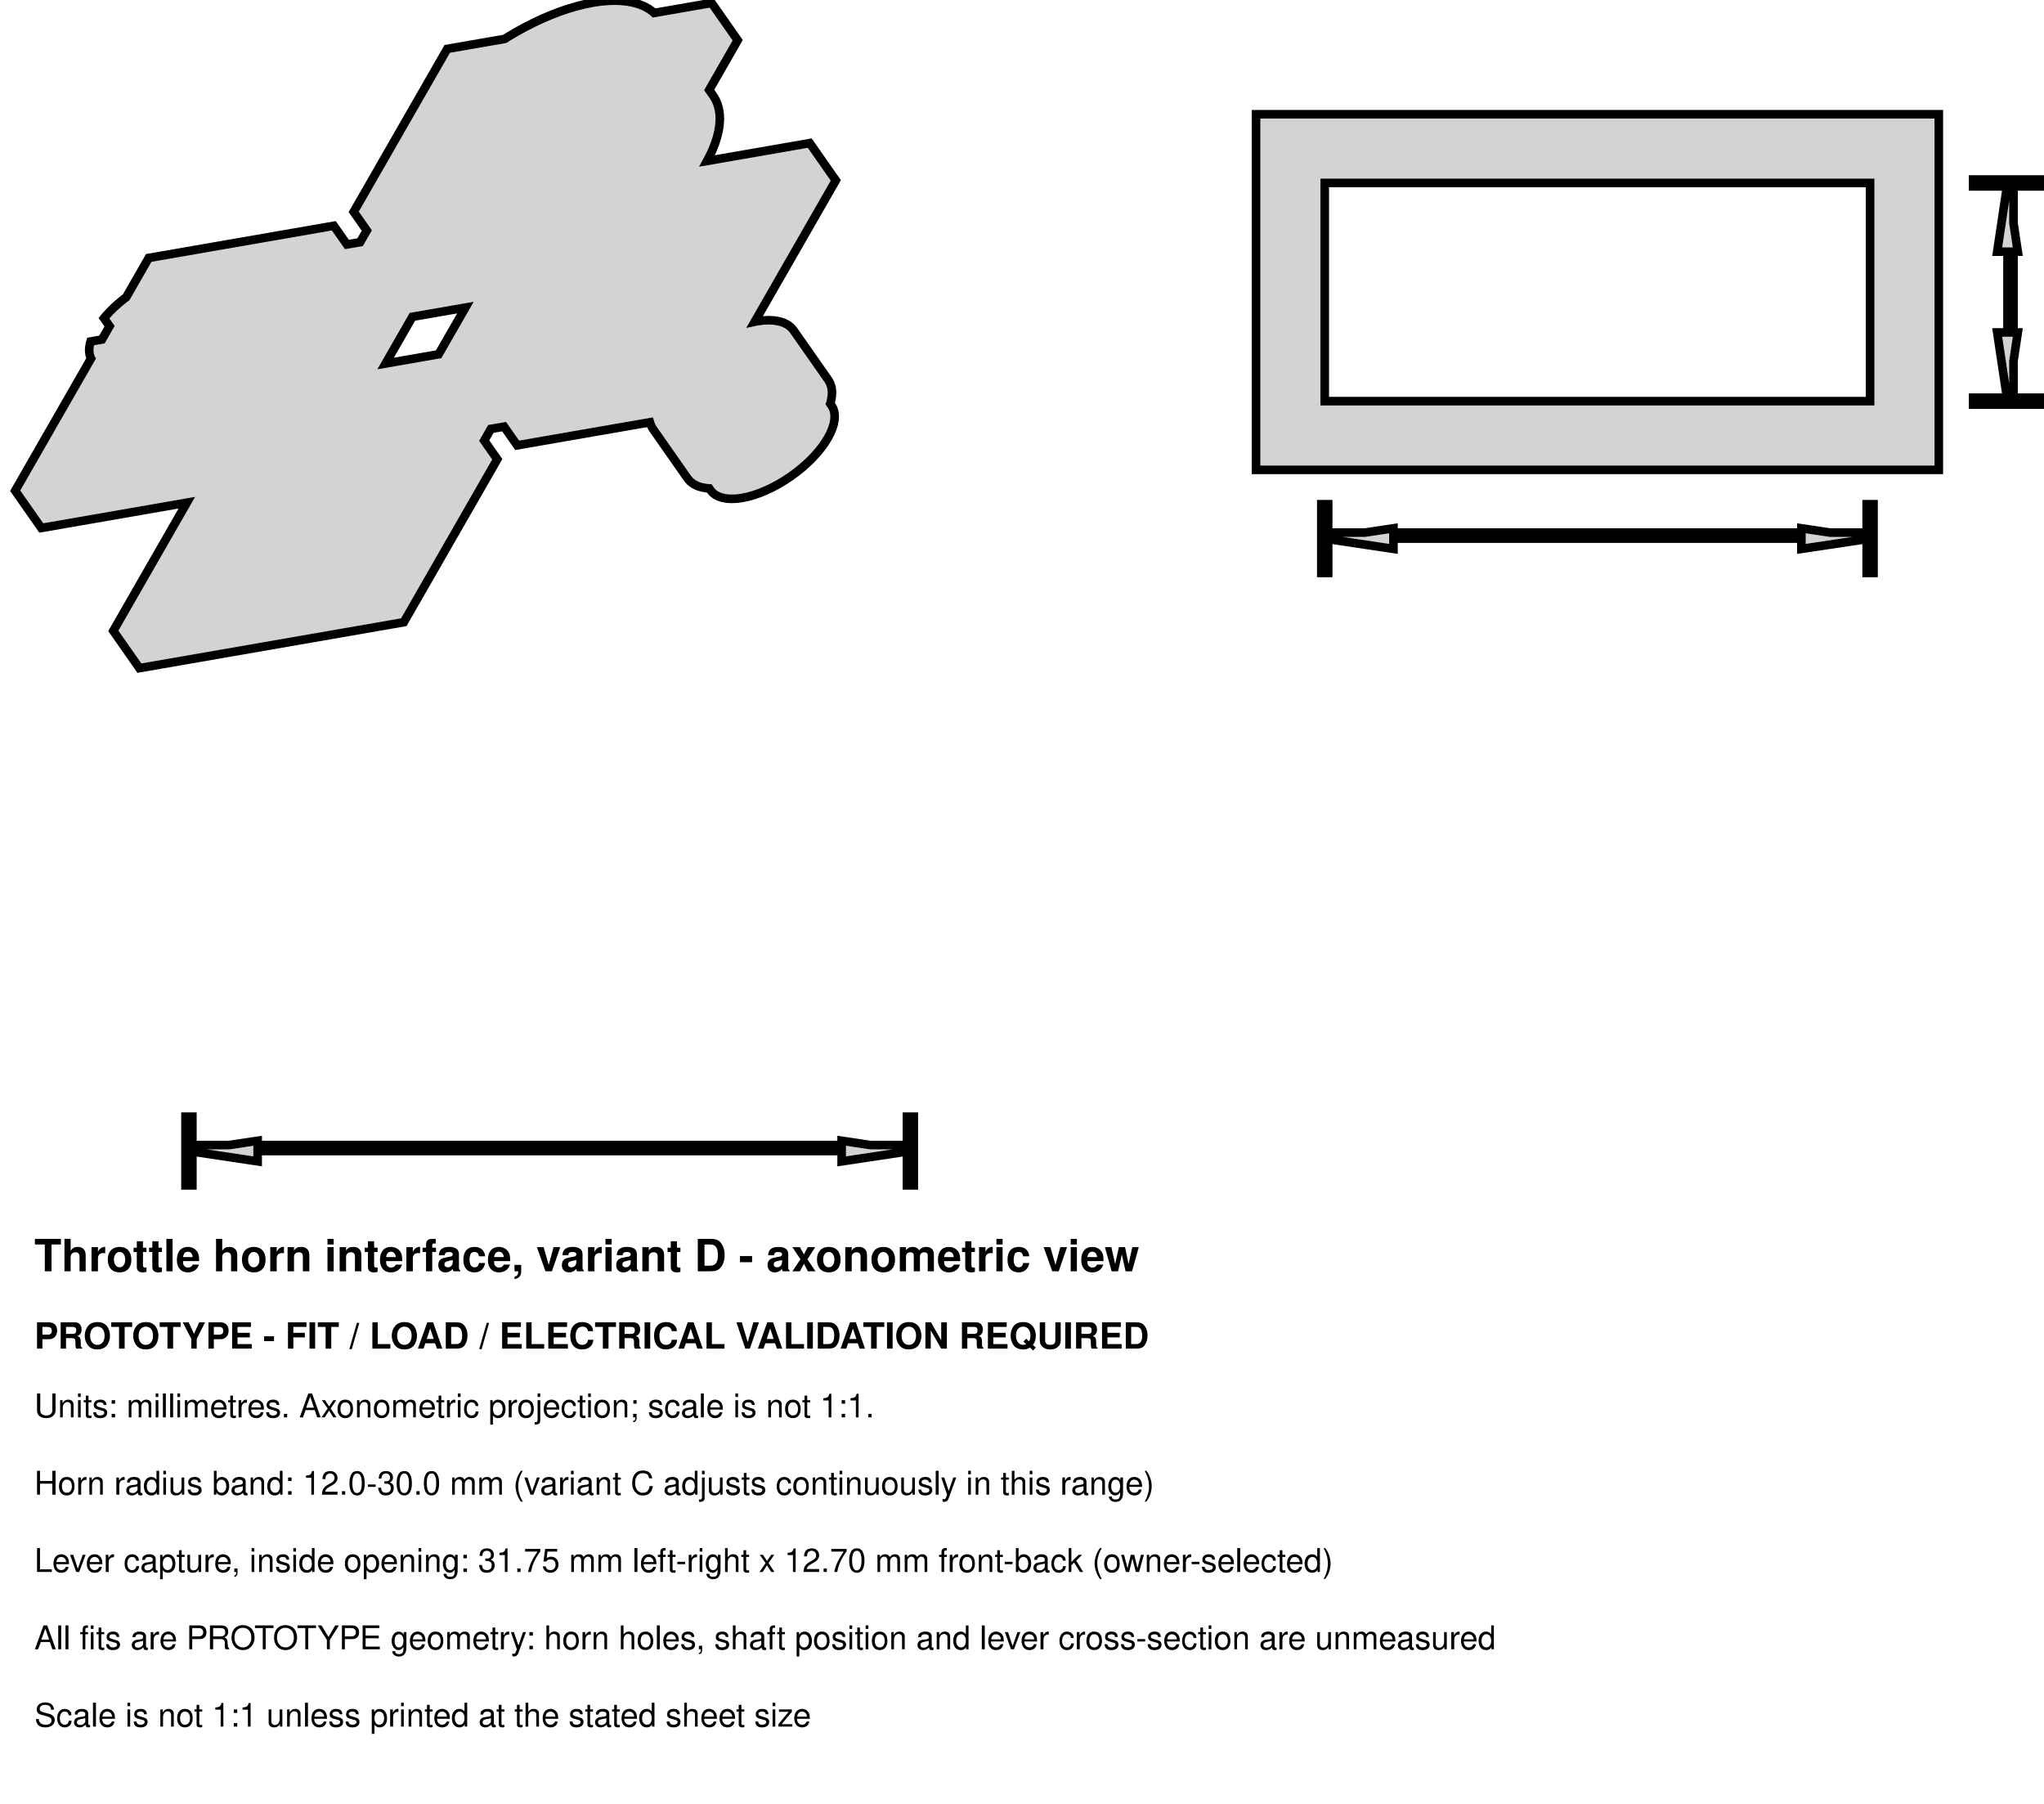
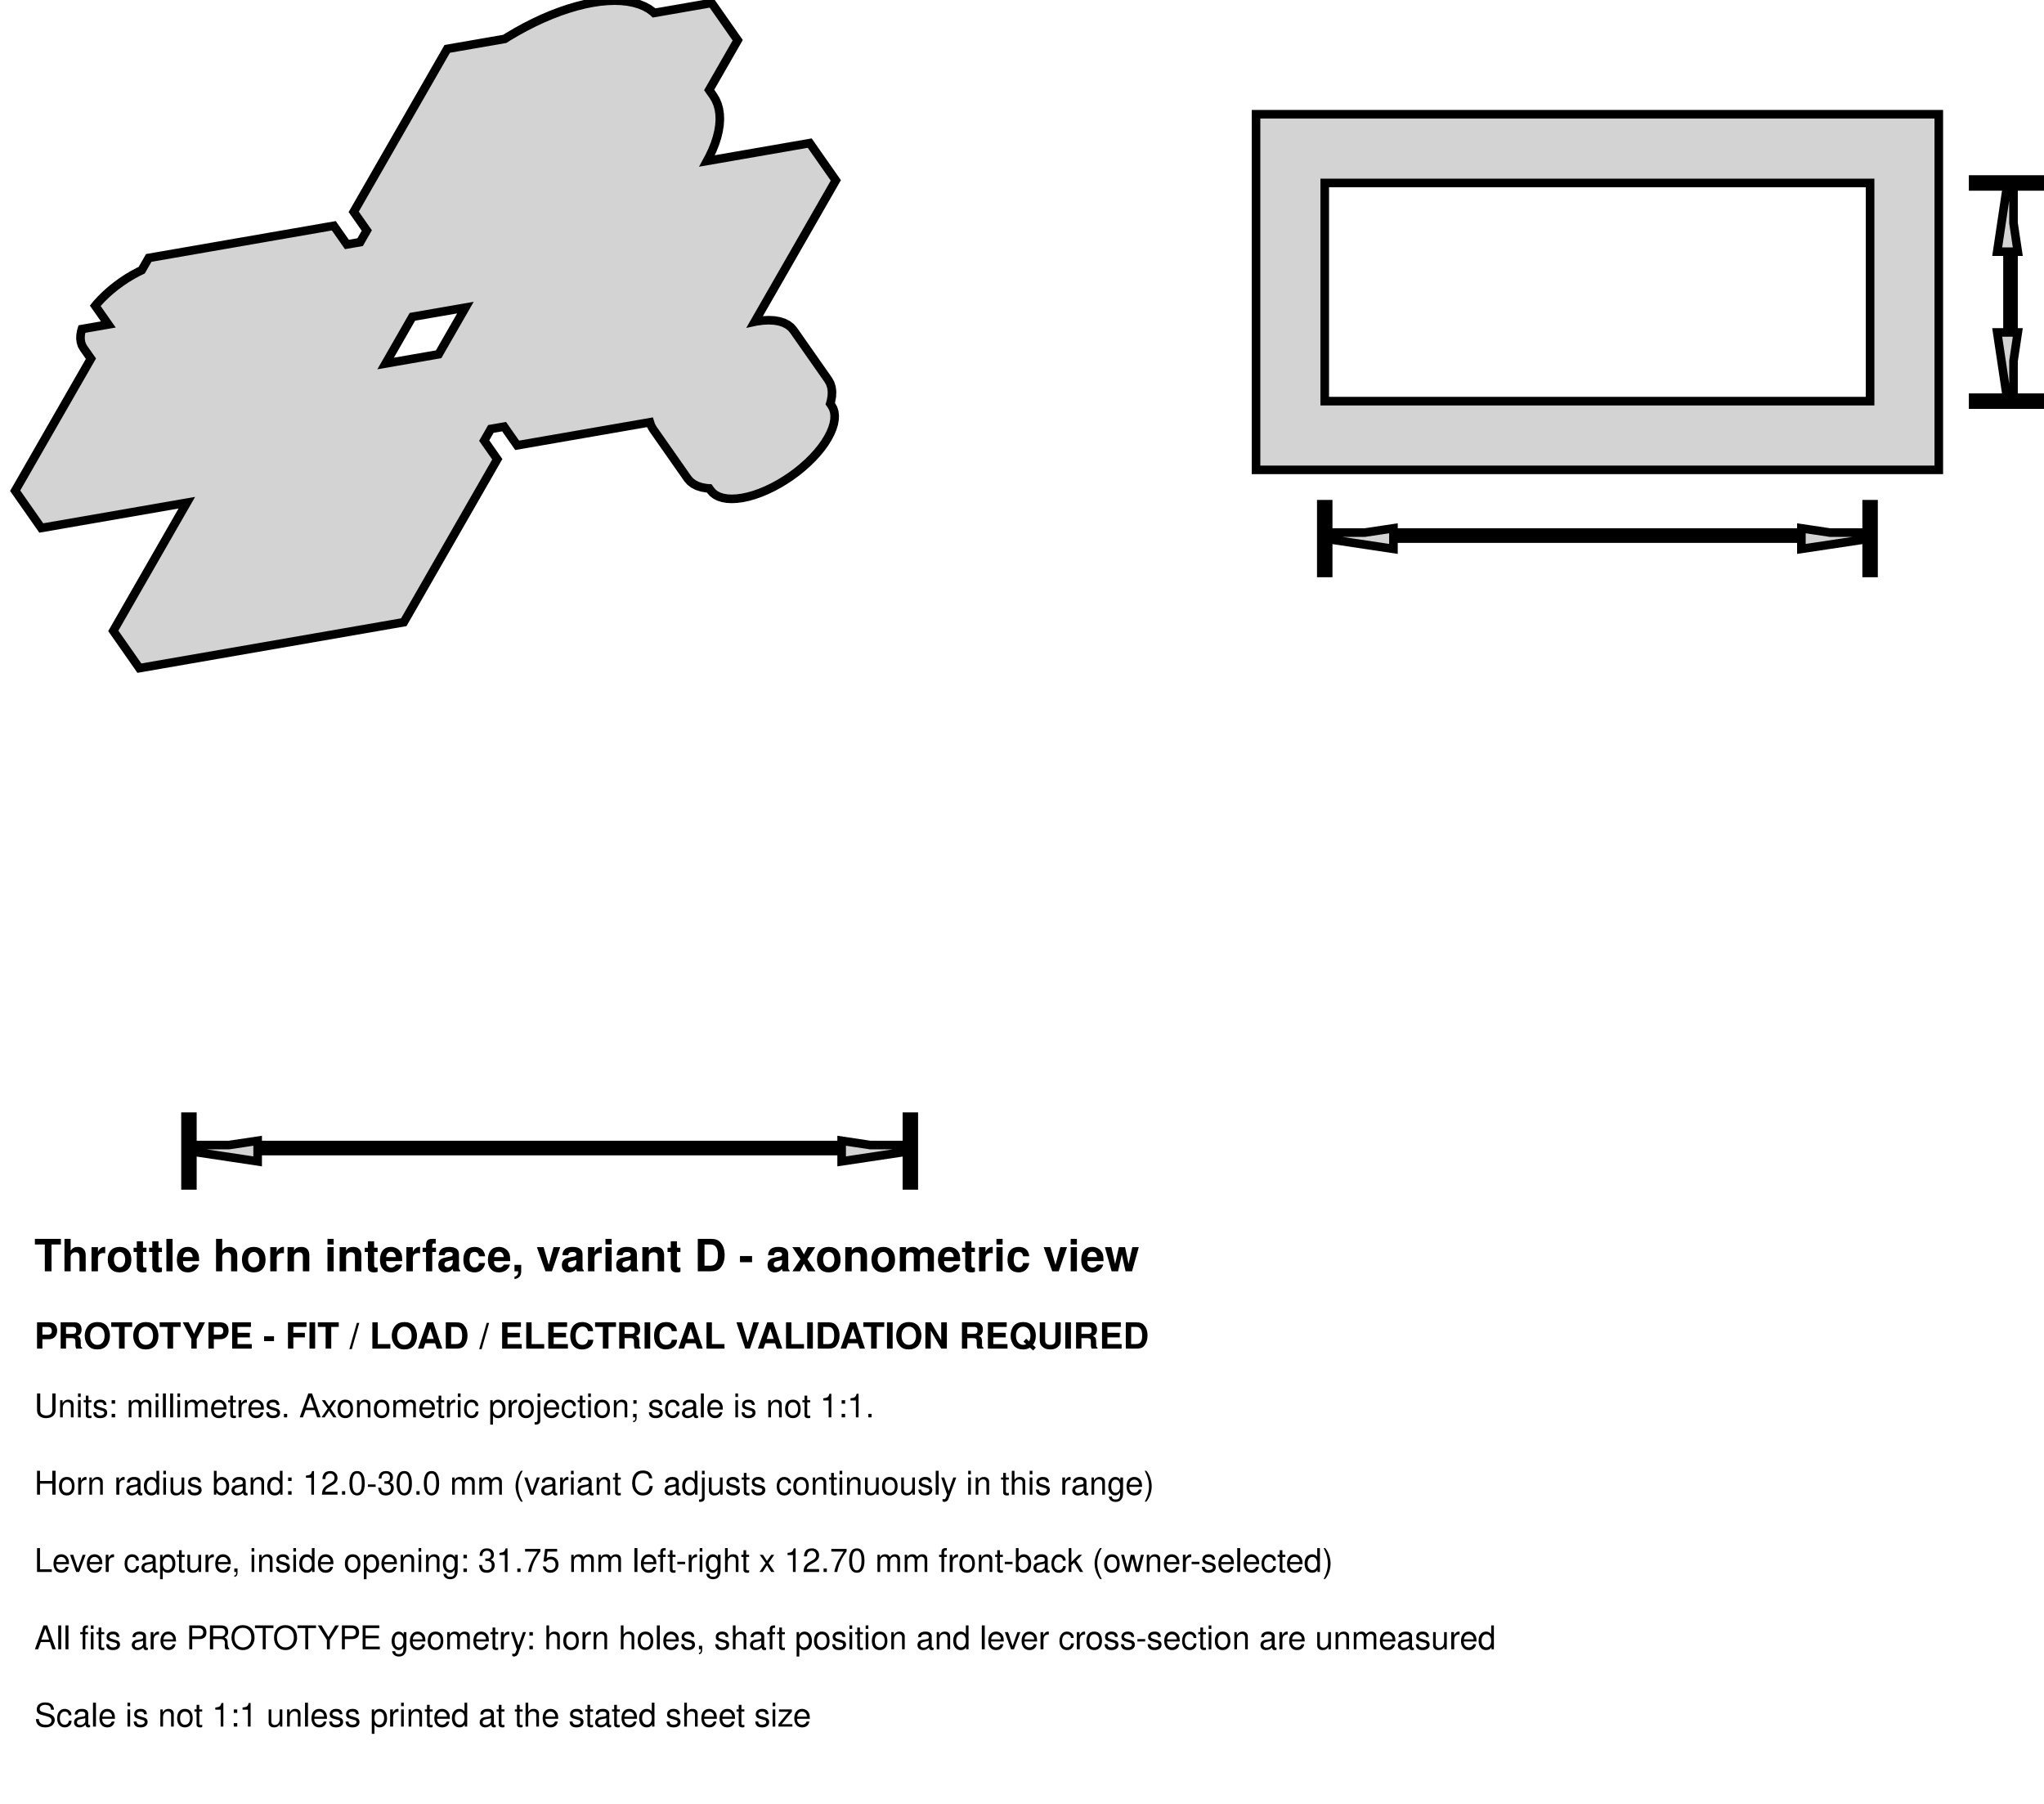
<svg xmlns="http://www.w3.org/2000/svg" width="119mm" height="105.0mm" viewBox="-63.0 -17.0 119.0 105.0" version="1.1">
  <rect x="-63.00" y="-17.00" width="119.00" height="105.00" fill="white" />
-   <path d=" M -39.492,19.218 L -34.048,9.732 L -34.81,8.645 L -34.421,7.967 L -33.652,7.834 L -32.89,8.921  L -25.161,7.579 L -25.105,7.757 L -24.993,7.959 L -22.967,10.852 L -22.816,11.027 L -22.626,11.172  L -22.4,11.287 L -22.14,11.369 L -21.849,11.42 L -21.71,11.427 L -21.634,11.535 L -21.504,11.685  L -21.341,11.81 L -21.146,11.909 L -20.923,11.98 L -20.673,12.024 L -20.397,12.038 L -20.1,12.024  L -19.784,11.982 L -19.451,11.912 L -19.106,11.814 L -18.751,11.69 L -18.39,11.54 L -18.026,11.367  L -17.663,11.172 L -17.305,10.956 L -16.954,10.723 L -16.614,10.473 L -16.289,10.21 L -15.982,9.935  L -15.694,9.653 L -15.43,9.365 L -15.192,9.074 L -14.982,8.783 L -14.803,8.494 L -14.655,8.211  L -14.54,7.937 L -14.46,7.673 L -14.415,7.423 L -14.405,7.189 L -14.431,6.973 L -14.493,6.776  L -14.59,6.603 L -14.665,6.494 L -14.625,6.361 L -14.572,6.07 L -14.561,5.798 L -14.592,5.546  L -14.664,5.318 L -14.776,5.116 L -16.802,2.223 L -16.953,2.048 L -17.143,1.903 L -17.369,1.788  L -17.629,1.705 L -17.92,1.655 L -18.24,1.638 L -18.585,1.654 L -18.953,1.703 L -19.059,1.726  L -14.339,-6.5 L -15.858,-8.67 L -21.839,-7.631 L -21.711,-7.868 L -21.527,-8.257 L -21.375,-8.638  L -21.255,-9.009 L -21.168,-9.368 L -21.113,-9.714 L -21.091,-10.045 L -21.103,-10.359 L -21.148,-10.657  L -21.226,-10.935 L -21.337,-11.194 L -21.479,-11.431 L -21.712,-11.764 L -20.051,-14.658 L -21.57,-16.828  L -24.919,-16.246 L -24.995,-16.318 L -25.23,-16.487 L -25.494,-16.631 L -25.786,-16.749 L -26.105,-16.842  L -26.448,-16.909 L -26.816,-16.95 L -27.205,-16.964 L -27.615,-16.951 L -28.044,-16.912 L -28.489,-16.846  L -28.95,-16.755 L -29.423,-16.637 L -29.908,-16.494 L -30.401,-16.327 L -30.901,-16.136 L -31.406,-15.922  L -31.913,-15.685 L -32.421,-15.428 L -32.927,-15.15 L -33.429,-14.854 L -33.615,-14.736 L -36.963,-14.155  L -42.407,-4.67 L -41.645,-3.582 L -42.034,-2.904 L -42.803,-2.771 L -43.565,-3.858 L -54.34,-1.987  L -55.655,0.304 L -55.753,0.376 L -56.056,0.621 L -56.342,0.876 L -56.609,1.139 L -56.854,1.407  L -56.948,1.522 L -56.621,1.988 L -57.066,2.762 L -57.726,2.877 L -57.757,2.981 L -57.799,3.213  L -57.808,3.431 L -57.784,3.633 L -57.726,3.815 L -57.699,3.865 L -62.116,11.563 L -60.597,13.733  L -52.123,12.261 L -56.404,19.721 L -54.885,21.891 z M -38.991,1.441 L -35.904,0.905 L -37.464,3.622 L -40.55,4.158 z M 49.875,-10.35 L 10.125,-10.35 L 10.125,10.35 L 49.875,10.35 z M 14.125,6.35 L 14.125,-6.35 L 45.875,-6.35 L 45.875,6.35 z M 55.875,6.15 L 54.225,6.15 L 54.225,4.017 L 54.475,2.35 L 54.225,2.35 L 54.225,-2.35  L 54.475,-2.35 L 54.225,-4.017 L 54.225,-6.15 L 55.875,-6.15 L 55.875,-6.55 L 51.875,-6.55  L 51.875,-6.15 L 53.845,-6.15 L 53.275,-2.35 L 53.875,-2.35 L 53.875,2.35 L 53.275,2.35  L 53.845,6.15 L 51.875,6.15 L 51.875,6.55 L 55.875,6.55 z M 14.325,14.38 L 18.125,14.95 L 18.125,14.35 L 41.875,14.35 L 41.875,14.95 L 45.675,14.38  L 45.675,16.35 L 46.075,16.35 L 46.075,12.35 L 45.675,12.35 L 45.675,14 L 43.542,14  L 41.875,13.75 L 41.875,14 L 18.125,14 L 18.125,13.75 L 16.458,14 L 14.325,14  L 14.325,12.35 L 13.925,12.35 L 13.925,16.35 L 14.325,16.35 z M -51.8,50.03 L -48,50.6 L -48,50 L -14,50 L -14,50.6 L -10.2,50.03  L -10.2,52 L -9.8,52 L -9.8,48 L -10.2,48 L -10.2,49.65 L -12.333,49.65  L -14,49.4 L -14,49.65 L -48,49.65 L -48,49.4 L -49.667,49.65 L -51.8,49.65  L -51.8,48 L -52.2,48 L -52.2,52 L -51.8,52 z " stroke="black" fill="lightgray" stroke-width="0.5" />
+   <path d=" M -39.492,19.218 L -34.048,9.732 L -34.81,8.645 L -34.421,7.967 L -33.652,7.834 L -32.89,8.921  L -25.161,7.579 L -25.105,7.757 L -24.993,7.959 L -22.967,10.852 L -22.816,11.027 L -22.626,11.172  L -22.4,11.287 L -22.14,11.369 L -21.849,11.42 L -21.71,11.427 L -21.634,11.535 L -21.504,11.685  L -21.341,11.81 L -21.146,11.909 L -20.923,11.98 L -20.673,12.024 L -20.397,12.038 L -20.1,12.024  L -19.784,11.982 L -19.451,11.912 L -19.106,11.814 L -18.751,11.69 L -18.39,11.54 L -18.026,11.367  L -17.663,11.172 L -17.305,10.956 L -16.954,10.723 L -16.614,10.473 L -16.289,10.21 L -15.982,9.935  L -15.694,9.653 L -15.43,9.365 L -15.192,9.074 L -14.982,8.783 L -14.803,8.494 L -14.655,8.211  L -14.54,7.937 L -14.46,7.673 L -14.415,7.423 L -14.405,7.189 L -14.431,6.973 L -14.493,6.776  L -14.59,6.603 L -14.665,6.494 L -14.625,6.361 L -14.572,6.07 L -14.561,5.798 L -14.592,5.546  L -14.664,5.318 L -14.776,5.116 L -16.802,2.223 L -16.953,2.048 L -17.143,1.903 L -17.369,1.788  L -17.629,1.705 L -17.92,1.655 L -18.24,1.638 L -18.585,1.654 L -18.953,1.703 L -19.059,1.726  L -14.339,-6.5 L -15.858,-8.67 L -21.839,-7.631 L -21.711,-7.868 L -21.527,-8.257 L -21.375,-8.638  L -21.255,-9.009 L -21.168,-9.368 L -21.113,-9.714 L -21.091,-10.045 L -21.103,-10.359 L -21.148,-10.657  L -21.226,-10.935 L -21.337,-11.194 L -21.479,-11.431 L -21.712,-11.764 L -20.051,-14.658 L -21.57,-16.828  L -24.919,-16.246 L -24.995,-16.318 L -25.23,-16.487 L -25.494,-16.631 L -25.786,-16.749 L -26.105,-16.842  L -26.448,-16.909 L -26.816,-16.95 L -27.205,-16.964 L -27.615,-16.951 L -28.044,-16.912 L -28.489,-16.846  L -28.95,-16.755 L -29.423,-16.637 L -29.908,-16.494 L -30.401,-16.327 L -30.901,-16.136 L -31.406,-15.922  L -31.913,-15.685 L -32.421,-15.428 L -32.927,-15.15 L -33.429,-14.854 L -33.615,-14.736 L -36.963,-14.155  L -42.407,-4.67 L -41.645,-3.582 L -42.034,-2.904 L -42.803,-2.771 L -43.565,-3.858 L -54.34,-1.987  L -54.75,-1.272 L -54.946,-1.179 L -55.283,-0.997 L -55.617,-0.797 L -55.943,-0.579 L -56.259,-0.347  L -56.562,-0.102 L -56.848,0.153 L -57.115,0.416 L -57.361,0.684 L -57.455,0.799 L -56.693,1.886  L -58.232,2.154 L -58.264,2.257 L -58.306,2.49 L -58.315,2.708 L -58.29,2.909 L -58.233,3.092  L -58.143,3.253 L -57.706,3.878 L -62.116,11.563 L -60.597,13.733 L -52.123,12.261 L -56.404,19.721  L -54.885,21.891 z M -38.991,1.441 L -35.904,0.905 L -37.464,3.622 L -40.55,4.158 z M 49.875,-10.35 L 10.125,-10.35 L 10.125,10.35 L 49.875,10.35 z M 14.125,6.35 L 14.125,-6.35 L 45.875,-6.35 L 45.875,6.35 z M 55.875,6.15 L 54.225,6.15 L 54.225,4.017 L 54.475,2.35 L 54.225,2.35 L 54.225,-2.35  L 54.475,-2.35 L 54.225,-4.017 L 54.225,-6.15 L 55.875,-6.15 L 55.875,-6.55 L 51.875,-6.55  L 51.875,-6.15 L 53.845,-6.15 L 53.275,-2.35 L 53.875,-2.35 L 53.875,2.35 L 53.275,2.35  L 53.845,6.15 L 51.875,6.15 L 51.875,6.55 L 55.875,6.55 z M 14.325,14.38 L 18.125,14.95 L 18.125,14.35 L 41.875,14.35 L 41.875,14.95 L 45.675,14.38  L 45.675,16.35 L 46.075,16.35 L 46.075,12.35 L 45.675,12.35 L 45.675,14 L 43.542,14  L 41.875,13.75 L 41.875,14 L 18.125,14 L 18.125,13.75 L 16.458,14 L 14.325,14  L 14.325,12.35 L 13.925,12.35 L 13.925,16.35 L 14.325,16.35 z M -51.8,50.03 L -48,50.6 L -48,50 L -14,50 L -14,50.6 L -10.2,50.03  L -10.2,52 L -9.8,52 L -9.8,48 L -10.2,48 L -10.2,49.65 L -12.333,49.65  L -14,49.4 L -14,49.65 L -48,49.65 L -48,49.4 L -49.667,49.65 L -51.8,49.65  L -51.8,48 L -52.2,48 L -52.2,52 L -51.8,52 z " stroke="black" fill="lightgray" stroke-width="0.5" />
  <g font-family="Helvetica, Arial, sans-serif" fill="black">
    <text x="-61.00" y="57.00" font-size="2.6" font-weight="bold">Throttle horn interface, variant D - axonometric view</text>
    <text x="-61.00" y="61.50" font-size="2.1" font-weight="bold">PROTOTYPE - FIT / LOAD / ELECTRICAL VALIDATION REQUIRED</text>
    <text x="-61.00" y="65.50" font-size="1.9" font-weight="normal">Units: millimetres. Axonometric projection; scale is not 1:1.</text>
    <text x="-61.00" y="70.00" font-size="1.9" font-weight="normal">Horn radius band: 12.0-30.0 mm (variant C adjusts continuously in this range)</text>
    <text x="-61.00" y="74.50" font-size="1.9" font-weight="normal">Lever capture, inside opening: 31.75 mm left-right x 12.70 mm front-back (owner-selected)</text>
    <text x="-61.00" y="79.00" font-size="1.9" font-weight="normal">All fits are PROTOTYPE geometry: horn holes, shaft position and lever cross-section are unmeasured</text>
    <text x="-61.00" y="83.50" font-size="1.9" font-weight="normal">Scale is not 1:1 unless printed at the stated sheet size</text>
  </g>
</svg>
